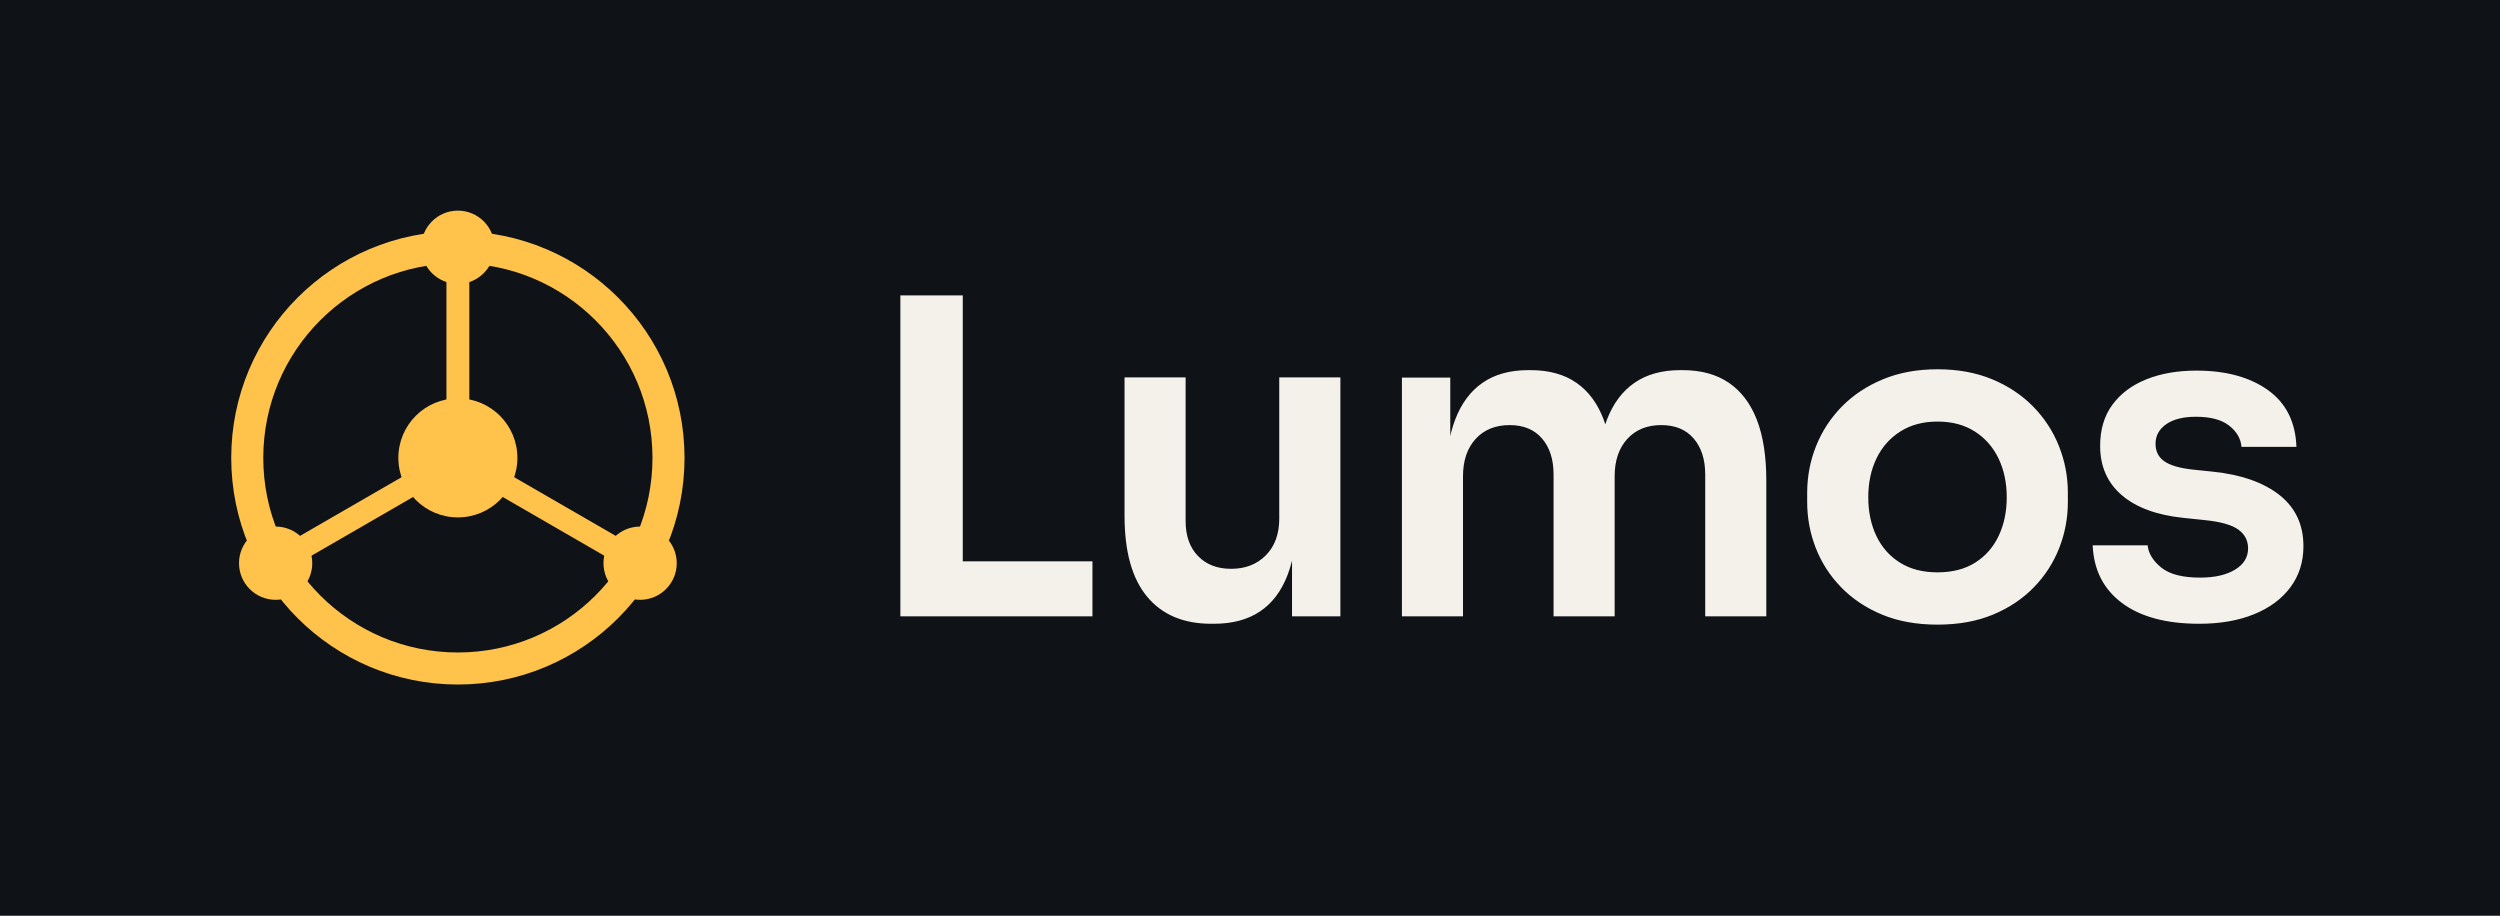
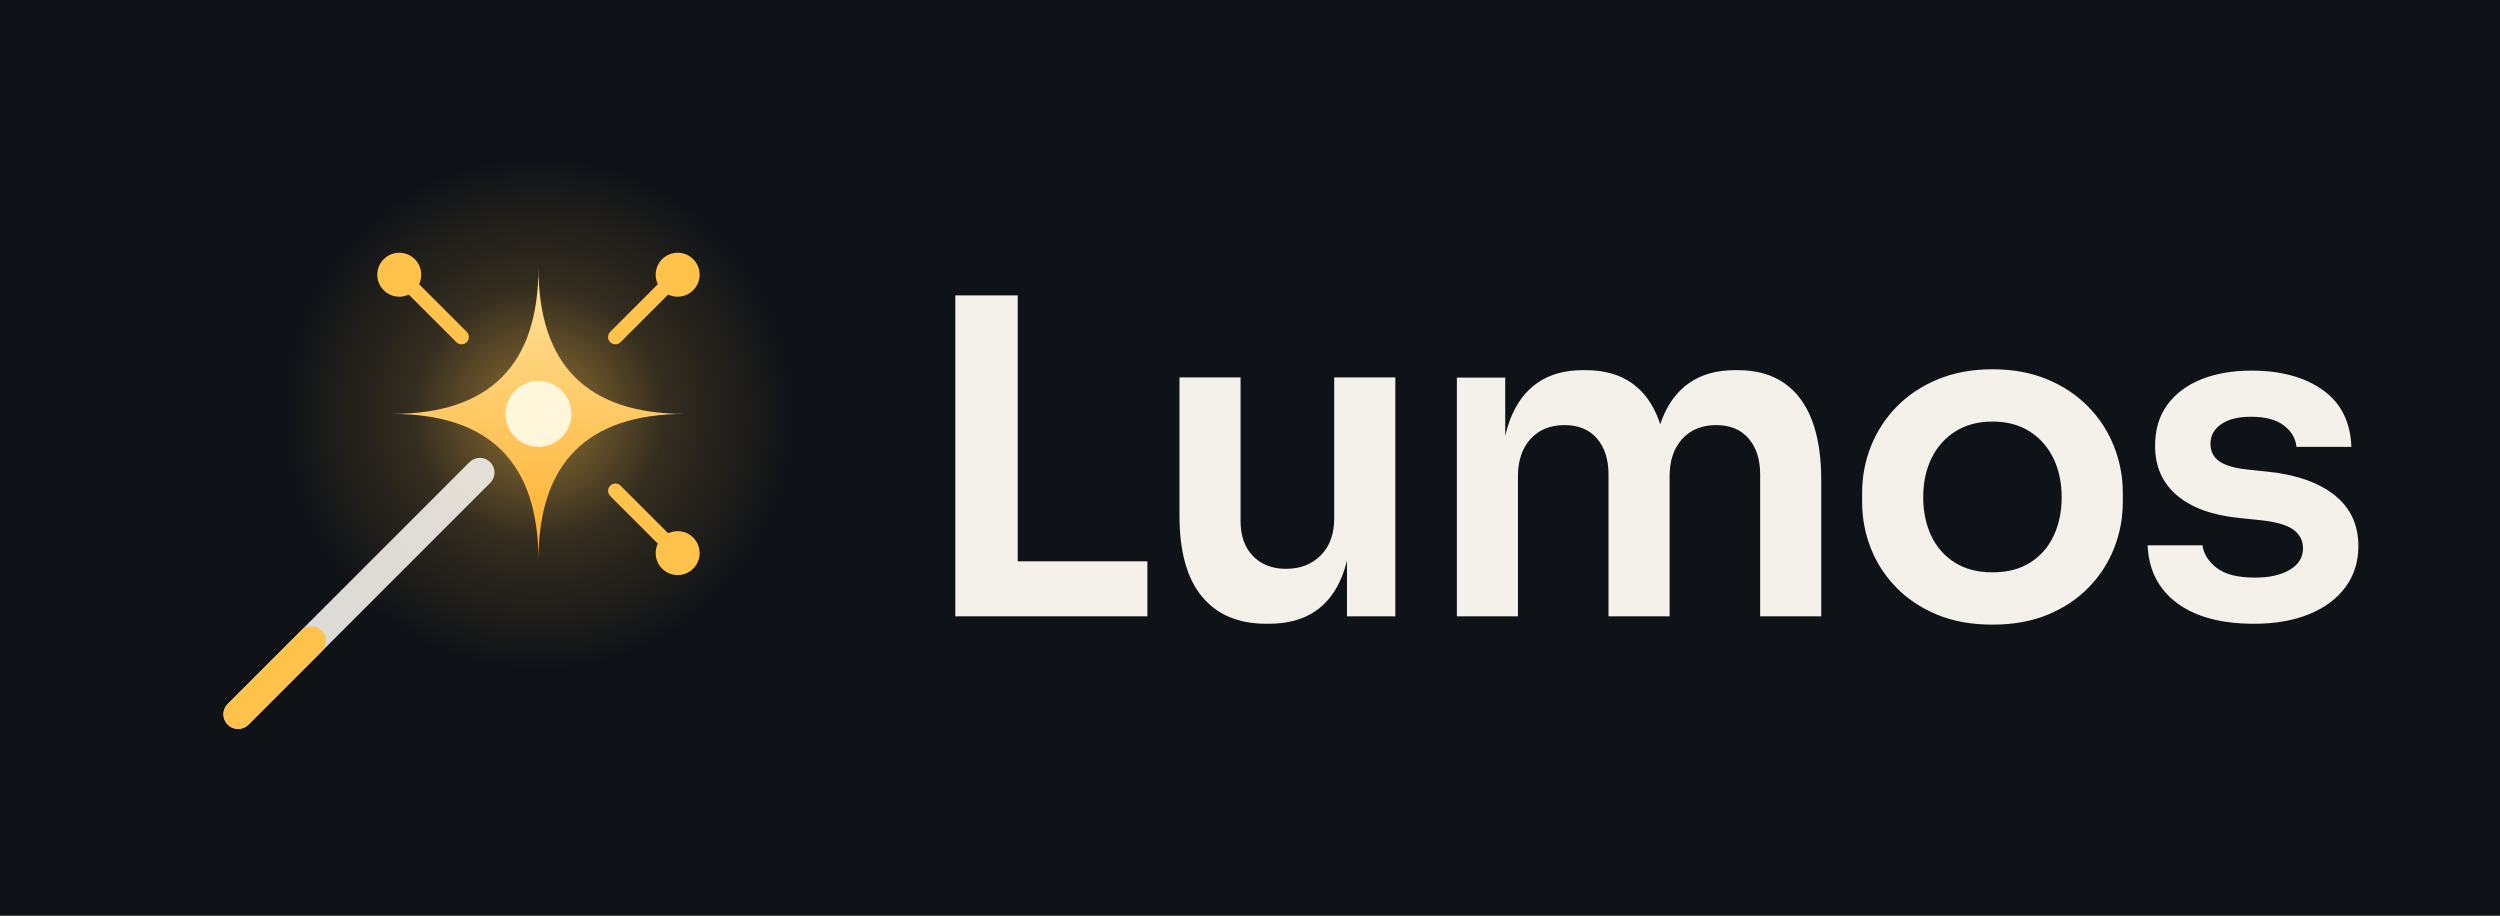
<svg xmlns="http://www.w3.org/2000/svg" viewBox="0 0 546 200" width="546" height="200" role="img" aria-label="Lumos">
+   <defs>
+     <radialGradient id="glow" cx="112" cy="88" r="70" gradientUnits="userSpaceOnUse">
+       <stop offset="0" stop-color="#FFC24B" stop-opacity="0.55" />
+       <stop offset="0.5" stop-color="#FFC24B" stop-opacity="0.15" />
+       <stop offset="1" stop-color="#FFC24B" stop-opacity="0" />
+     </radialGradient>
+     <linearGradient id="star" x1="112" y1="50" x2="112" y2="126" gradientUnits="userSpaceOnUse">
+       <stop offset="0" stop-color="#FFE29A" />
+       <stop offset="1" stop-color="#FFB02E" />
+     </linearGradient>
+   </defs>
  <rect width="546" height="200" fill="#0F1217" />
-   <g transform="translate(40,40)">
-     <g fill="none" stroke="#FFC24B" stroke-width="7" stroke-linecap="round">
-       <circle cx="60" cy="60" r="46" />
-       <path d="M60 60L60 14M60 60L99.8 83M60 60L20.2 83" stroke-width="5" />
+   <g transform="translate(28,20) scale(0.8)">
+     <circle cx="112" cy="88" r="70" fill="url(#glow)" />
+     <g stroke-linecap="round" fill="none">
+       <path d="M30 170L96 104" stroke="#F4F1EA" stroke-opacity="0.9" stroke-width="8" />
+       <path d="M30 170L50 150" stroke="#FFC24B" stroke-width="8" />
+     </g>
+     <g stroke="#FFC24B" stroke-width="4" stroke-linecap="round">
+       <path d="M133 67L146 54" />
+       <path d="M133 109L146 122" />
+       <path d="M91 67L78 54" />
    </g>
    <g fill="#FFC24B">
-       <circle cx="60" cy="60" r="13" />
-       <circle cx="60" cy="14" r="8" />
-       <circle cx="99.8" cy="83" r="8" />
-       <circle cx="20.2" cy="83" r="8" />
+       <circle cx="150" cy="50" r="6" />
+       <circle cx="150" cy="126" r="6" />
+       <circle cx="74" cy="50" r="6" />
    </g>
+     <path d="M112 48Q112 88 152 88Q112 88 112 128Q112 88 72 88Q112 88 112 48Z" fill="url(#star)" />
+     <circle cx="112" cy="88" r="9" fill="#FFF6DC" />
  </g>
-   <path transform="translate(188,134.6)" d="M8.64 0V-70.08H22.27V0ZM20.35 0V-12H50.59V0Z M76.51 1.63Q67.44 1.63 62.52 -4.3Q57.6 -10.22 57.6 -21.94V-52.18H70.94V-20.78Q70.94 -15.98 73.63 -13.18Q76.32 -10.37 80.88 -10.37Q85.54 -10.37 88.46 -13.32Q91.39 -16.27 91.39 -21.36V-52.18H104.74V0H94.18V-22.13H95.23Q95.23 -14.26 93.19 -8.98Q91.15 -3.7 87.14 -1.03Q83.14 1.63 77.09 1.63Z M118.18 0V-52.13H128.74V-29.71H127.78Q127.78 -37.58 129.79 -42.91Q131.81 -48.24 135.79 -51Q139.78 -53.76 145.73 -53.76H146.3Q152.3 -53.76 156.29 -51Q160.27 -48.24 162.26 -42.91Q164.26 -37.58 164.26 -29.71H160.9Q160.9 -37.58 162.94 -42.91Q164.98 -48.24 168.98 -51Q172.99 -53.76 178.94 -53.76H179.52Q185.52 -53.76 189.58 -51Q193.63 -48.24 195.7 -42.91Q197.76 -37.58 197.76 -29.71V0H184.42V-30.96Q184.42 -35.9 181.9 -38.83Q179.38 -41.76 174.82 -41.76Q170.16 -41.76 167.4 -38.74Q164.64 -35.71 164.64 -30.58V0H151.3V-30.96Q151.3 -35.9 148.78 -38.83Q146.26 -41.76 141.7 -41.76Q137.04 -41.76 134.28 -38.74Q131.52 -35.71 131.52 -30.58V0Z M235.15 1.82Q228.29 1.82 223.01 -0.38Q217.73 -2.59 214.08 -6.36Q210.43 -10.13 208.56 -14.93Q206.69 -19.73 206.69 -24.96V-26.98Q206.69 -32.3 208.63 -37.18Q210.58 -42.05 214.27 -45.82Q217.97 -49.58 223.25 -51.77Q228.53 -53.95 235.15 -53.95Q241.82 -53.95 247.08 -51.77Q252.34 -49.58 256.03 -45.82Q259.73 -42.05 261.67 -37.18Q263.62 -32.3 263.62 -26.98V-24.96Q263.62 -19.73 261.74 -14.93Q259.87 -10.13 256.22 -6.36Q252.58 -2.59 247.3 -0.38Q242.02 1.82 235.15 1.82ZM235.15 -9.6Q240.05 -9.6 243.41 -11.74Q246.77 -13.87 248.52 -17.59Q250.27 -21.31 250.27 -25.97Q250.27 -30.77 248.47 -34.49Q246.67 -38.21 243.29 -40.37Q239.9 -42.53 235.15 -42.53Q230.45 -42.53 227.04 -40.37Q223.63 -38.21 221.83 -34.49Q220.03 -30.77 220.03 -25.97Q220.03 -21.31 221.78 -17.59Q223.54 -13.87 226.92 -11.74Q230.3 -9.6 235.15 -9.6Z M292.32 1.63Q281.52 1.63 275.45 -2.9Q269.38 -7.44 269.04 -15.5H281.04Q281.33 -12.82 284.04 -10.63Q286.75 -8.45 292.51 -8.45Q297.26 -8.45 300.12 -10.18Q302.98 -11.9 302.98 -14.83Q302.98 -17.42 300.82 -18.96Q298.66 -20.5 293.42 -21.02L288.82 -21.5Q280.08 -22.42 275.38 -26.47Q270.67 -30.53 270.67 -37.2Q270.67 -42.58 273.36 -46.22Q276.05 -49.87 280.8 -51.77Q285.55 -53.66 291.7 -53.66Q301.34 -53.66 307.3 -49.42Q313.25 -45.17 313.54 -37.01H301.54Q301.3 -39.74 298.82 -41.66Q296.35 -43.58 291.6 -43.58Q287.42 -43.58 285.1 -41.95Q282.77 -40.32 282.77 -37.68Q282.77 -35.23 284.64 -33.89Q286.51 -32.54 290.74 -32.06L295.34 -31.58Q304.56 -30.62 309.82 -26.5Q315.07 -22.37 315.07 -15.31Q315.07 -10.18 312.24 -6.36Q309.41 -2.54 304.3 -0.46Q299.18 1.63 292.32 1.63Z" fill="#F4F1EA" />
+   <path transform="translate(200,134.6)" d="M8.64 0V-70.08H22.27V0ZM20.35 0V-12H50.59V0Z M76.51 1.63Q67.44 1.63 62.52 -4.3Q57.6 -10.22 57.6 -21.94V-52.18H70.94V-20.78Q70.94 -15.98 73.63 -13.18Q76.32 -10.37 80.88 -10.37Q85.54 -10.37 88.46 -13.32Q91.39 -16.27 91.39 -21.36V-52.18H104.74V0H94.18V-22.13H95.23Q95.23 -14.26 93.19 -8.98Q91.15 -3.7 87.14 -1.03Q83.14 1.63 77.09 1.63Z M118.18 0V-52.13H128.74V-29.71H127.78Q127.78 -37.58 129.79 -42.91Q131.81 -48.24 135.79 -51Q139.78 -53.76 145.73 -53.76H146.3Q152.3 -53.76 156.29 -51Q160.27 -48.24 162.26 -42.91Q164.26 -37.58 164.26 -29.71H160.9Q160.9 -37.58 162.94 -42.91Q164.98 -48.24 168.98 -51Q172.99 -53.76 178.94 -53.76H179.52Q185.52 -53.76 189.58 -51Q193.63 -48.24 195.7 -42.91Q197.76 -37.58 197.76 -29.71V0H184.42V-30.96Q184.42 -35.9 181.9 -38.83Q179.38 -41.76 174.82 -41.76Q170.16 -41.76 167.4 -38.74Q164.64 -35.71 164.64 -30.58V0H151.3V-30.96Q151.3 -35.9 148.78 -38.83Q146.26 -41.76 141.7 -41.76Q137.04 -41.76 134.28 -38.74Q131.52 -35.71 131.52 -30.58V0Z M235.15 1.82Q228.29 1.82 223.01 -0.38Q217.73 -2.59 214.08 -6.36Q210.43 -10.13 208.56 -14.93Q206.69 -19.73 206.69 -24.96V-26.98Q206.69 -32.3 208.63 -37.18Q210.58 -42.05 214.27 -45.82Q217.97 -49.58 223.25 -51.77Q228.53 -53.95 235.15 -53.95Q241.82 -53.95 247.08 -51.77Q252.34 -49.58 256.03 -45.82Q259.73 -42.05 261.67 -37.18Q263.62 -32.3 263.62 -26.98V-24.96Q263.62 -19.73 261.74 -14.93Q259.87 -10.13 256.22 -6.36Q252.58 -2.59 247.3 -0.38Q242.02 1.82 235.15 1.82ZM235.15 -9.6Q240.05 -9.6 243.41 -11.74Q246.77 -13.87 248.52 -17.59Q250.27 -21.31 250.27 -25.97Q250.27 -30.77 248.47 -34.49Q246.67 -38.21 243.29 -40.37Q239.9 -42.53 235.15 -42.53Q230.45 -42.53 227.04 -40.37Q223.63 -38.21 221.83 -34.49Q220.03 -30.77 220.03 -25.97Q220.03 -21.31 221.78 -17.59Q223.54 -13.87 226.92 -11.74Q230.3 -9.6 235.15 -9.6Z M292.32 1.63Q281.52 1.63 275.45 -2.9Q269.38 -7.44 269.04 -15.5H281.04Q281.33 -12.82 284.04 -10.63Q286.75 -8.45 292.51 -8.45Q297.26 -8.45 300.12 -10.18Q302.98 -11.9 302.98 -14.83Q302.98 -17.42 300.82 -18.96Q298.66 -20.5 293.42 -21.02L288.82 -21.5Q280.08 -22.42 275.38 -26.47Q270.67 -30.53 270.67 -37.2Q270.67 -42.58 273.36 -46.22Q276.05 -49.87 280.8 -51.77Q285.55 -53.66 291.7 -53.66Q301.34 -53.66 307.3 -49.42Q313.25 -45.17 313.54 -37.01H301.54Q301.3 -39.74 298.82 -41.66Q296.35 -43.58 291.6 -43.58Q287.42 -43.58 285.1 -41.95Q282.77 -40.32 282.77 -37.68Q282.77 -35.23 284.64 -33.89Q286.51 -32.54 290.74 -32.06L295.34 -31.58Q304.56 -30.62 309.82 -26.5Q315.07 -22.37 315.07 -15.31Q315.07 -10.18 312.24 -6.36Q309.41 -2.54 304.3 -0.46Q299.18 1.63 292.32 1.63Z" fill="#F4F1EA" />
</svg>
